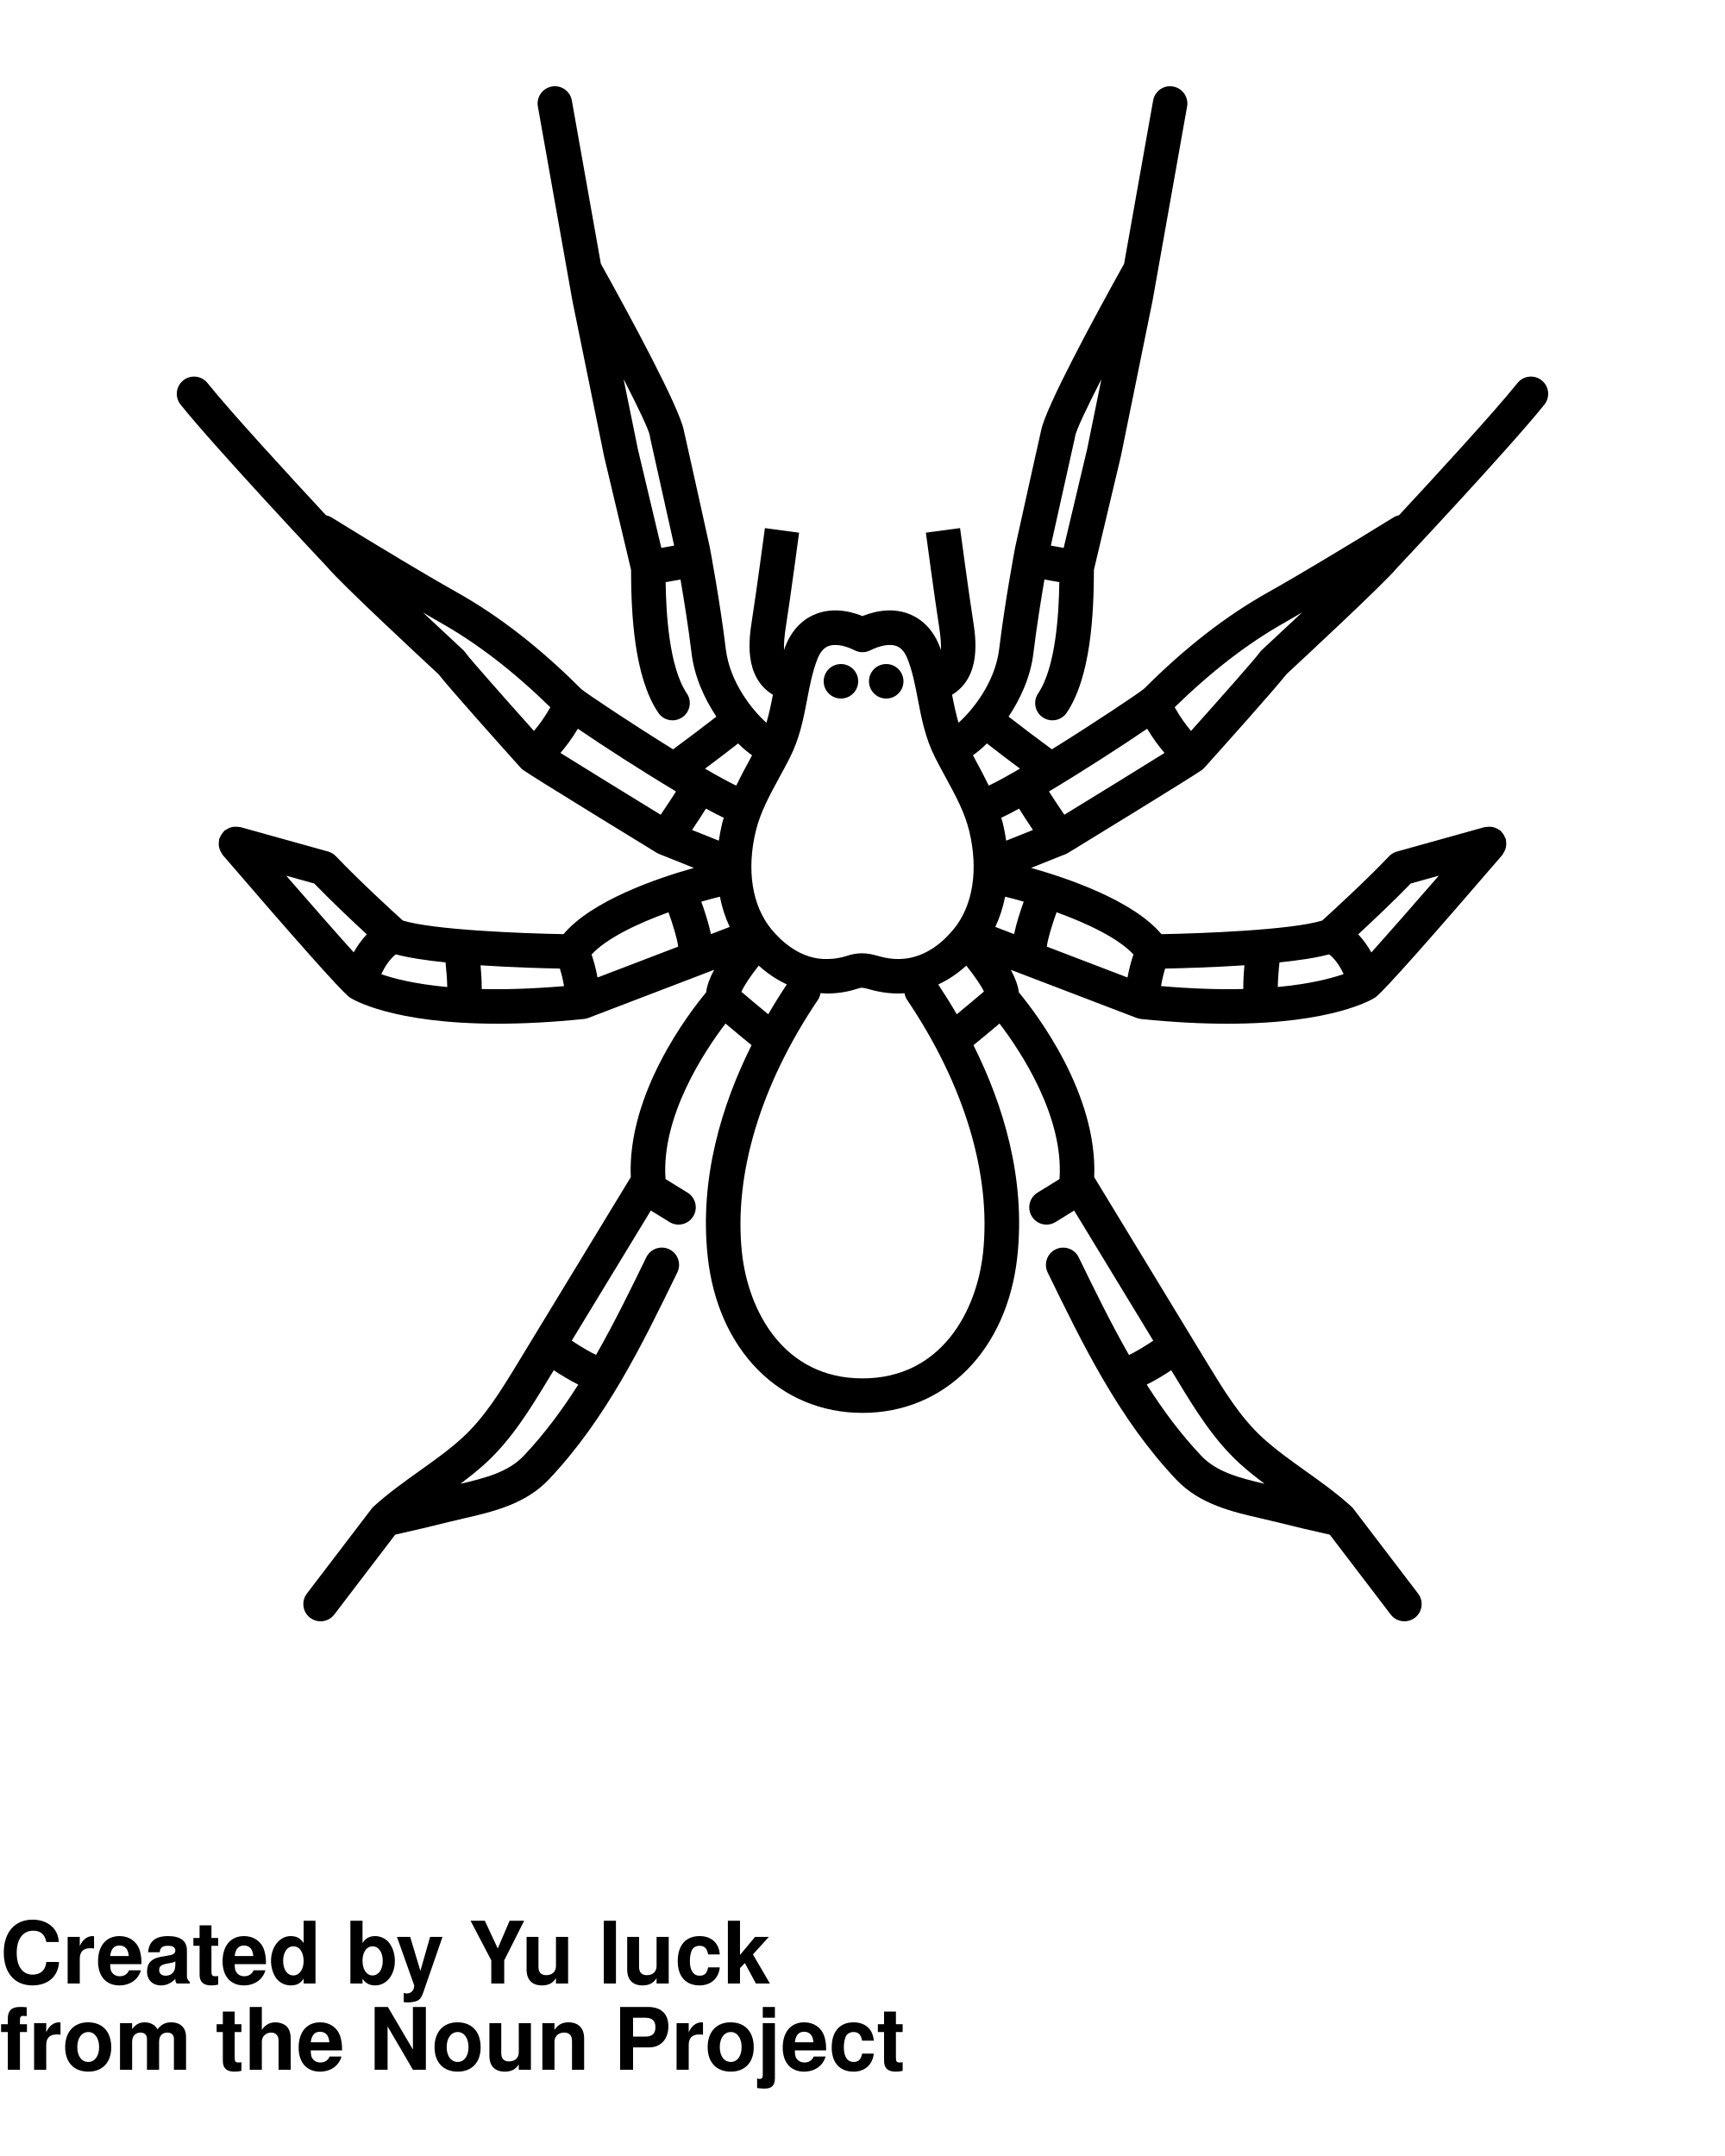
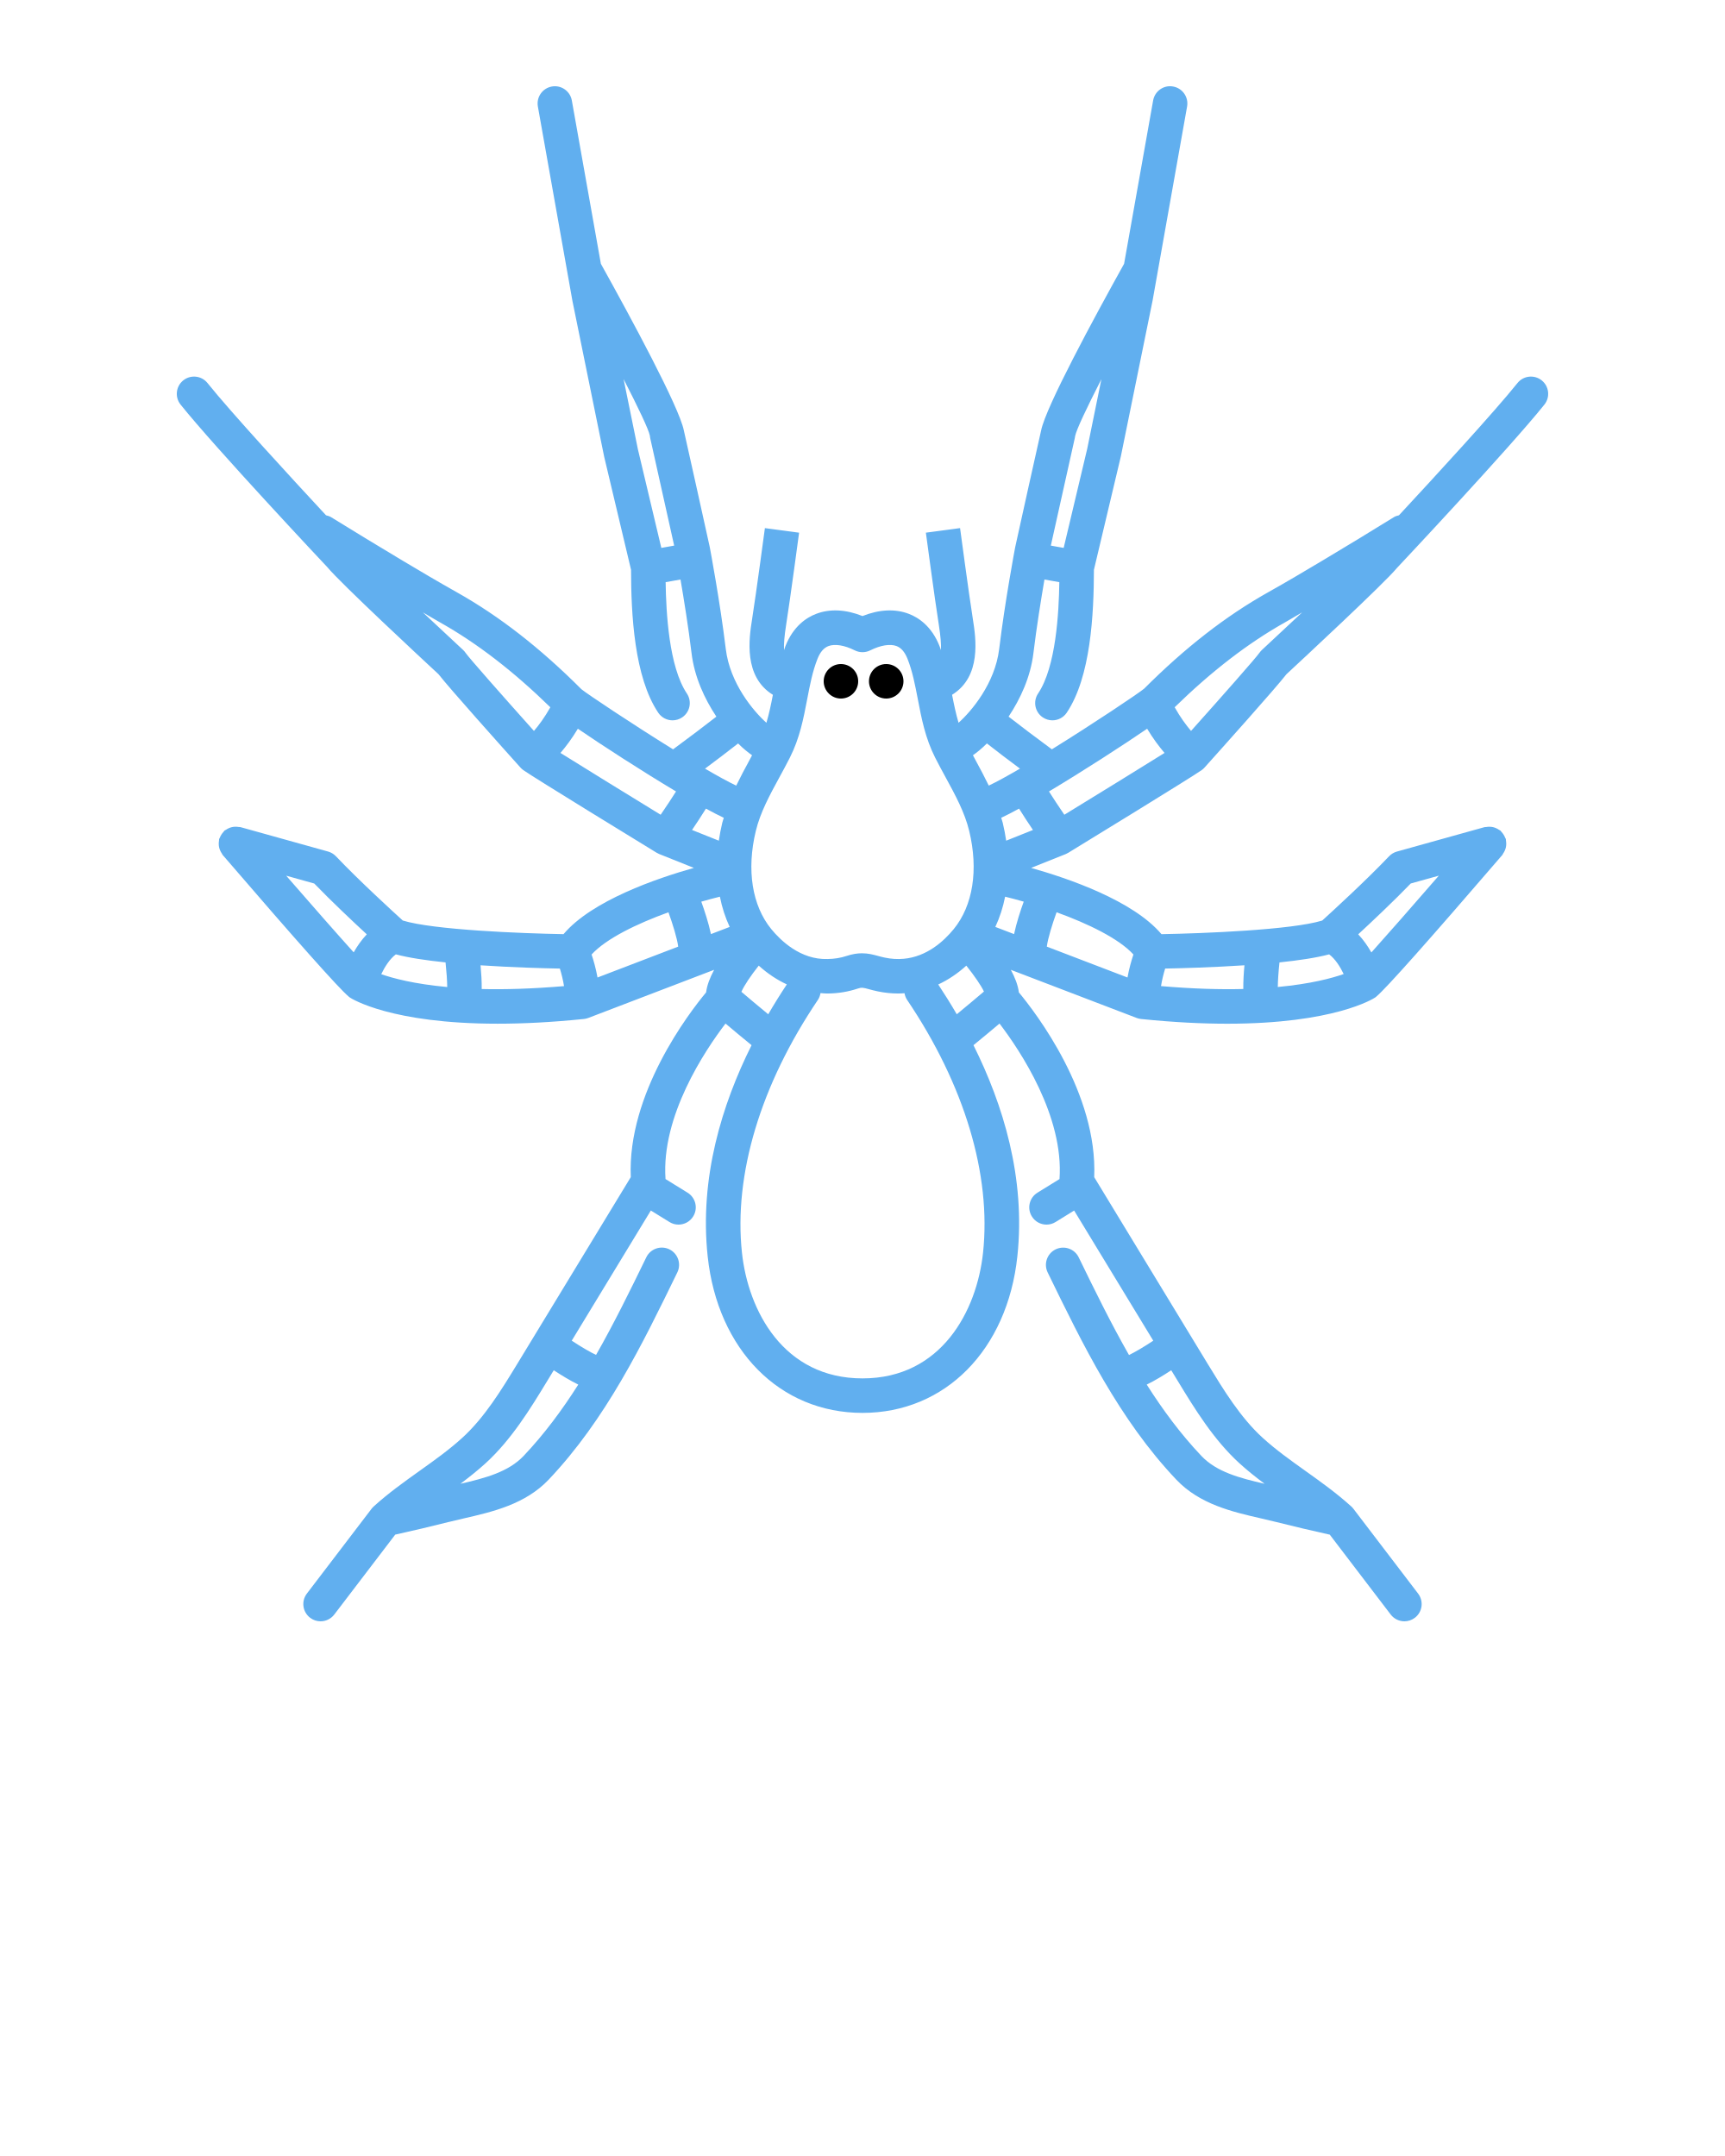
<svg xmlns="http://www.w3.org/2000/svg" version="1.1" x="0px" y="0px" viewBox="0 0 100 125" enable-background="new 0 0 100 100" xml:space="preserve">
  <g>
-     <path fill="#000000" d="M61.938,49.437c0.728-0.445,7.131-4.364,7.726-4.789   c0.06-0.042,0.114-0.091,0.163-0.146c0.988-1.101,4.112-4.588,4.751-5.413   c0.829-0.769,5.696-5.291,6.4-6.154c0.267-0.284,6.55-6.975,8.552-9.477   c0.345-0.431,0.275-1.061-0.156-1.405c-0.431-0.344-1.06-0.276-1.405,0.156   c-1.343,1.678-4.804,5.441-6.87,7.666c-0.1,0.024-0.2,0.051-0.292,0.108   c-1.376,0.851-2.758,1.691-4.147,2.521c-1.042,0.622-2.087,1.241-3.146,1.835   c-2.458,1.38-4.819,3.219-7.186,5.587c-0.337,0.281-2.913,2.006-5.35,3.518   c-0.914-0.674-1.911-1.425-2.509-1.895c0.685-1.031,1.272-2.295,1.439-3.678   c0.183-1.509,0.445-3.134,0.64-4.272l0.862,0.154c-0.026,1.762-0.191,4.904-1.23,6.453   c-0.308,0.459-0.186,1.08,0.273,1.387c0.171,0.115,0.365,0.17,0.556,0.17   c0.322,0,0.638-0.155,0.831-0.443c1.391-2.072,1.57-5.693,1.576-8.286l1.563-6.584l1.838-9.025   l2-11.25c0.097-0.543-0.266-1.062-0.81-1.159c-0.544-0.102-1.063,0.266-1.159,0.81l-1.683,9.467   c-1.739,3.129-4.531,8.288-4.809,9.658c-0.066,0.296-1.42,6.349-1.506,6.78   c-0.024,0.127-0.594,3.148-0.927,5.899c-0.241,1.991-1.608,3.609-2.355,4.274   c-0.153-0.52-0.267-1.062-0.375-1.622c1.715-1.058,1.381-3.271,1.21-4.354   c-0.249-1.576-0.746-5.308-0.747-5.31l-1.982,0.265c0,0,0.502,3.767,0.753,5.357   c0.101,0.642,0.136,1.108,0.12,1.451c-0.028-0.076-0.05-0.153-0.08-0.229   c-0.459-1.16-1.223-1.659-1.782-1.873C51.89,35.285,50.968,35.331,50,35.717   c-0.969-0.386-1.889-0.432-2.687-0.127c-0.56,0.214-1.323,0.712-1.782,1.873   c-0.03,0.076-0.052,0.153-0.08,0.229c-0.017-0.344,0.018-0.809,0.12-1.451   c0.251-1.59,0.753-5.357,0.753-5.357l-1.982-0.265c0,0-0.498,3.733-0.747,5.31   c-0.171,1.083-0.505,3.296,1.21,4.354c-0.107,0.561-0.221,1.102-0.375,1.622   c-0.747-0.665-2.114-2.284-2.355-4.275c-0.334-2.751-0.903-5.771-0.929-5.908   c-0.084-0.422-1.438-6.474-1.504-6.771c-0.278-1.371-3.07-6.53-4.809-9.658l-1.683-9.467   c-0.096-0.543-0.615-0.908-1.159-0.81c-0.544,0.097-0.906,0.616-0.81,1.159l2.004,11.275   l1.84,9.031l1.557,6.553c0.005,2.593,0.185,6.214,1.576,8.286   c0.193,0.288,0.509,0.443,0.831,0.443c0.191,0,0.385-0.055,0.556-0.17   c0.459-0.308,0.581-0.929,0.273-1.387c-1.039-1.549-1.204-4.69-1.23-6.453l0.862-0.154   c0.195,1.139,0.457,2.763,0.64,4.271c0.167,1.383,0.754,2.647,1.439,3.679   c-0.598,0.47-1.595,1.222-2.51,1.896c-2.432-1.508-4.998-3.224-5.313-3.485   c-2.402-2.402-4.764-4.24-7.222-5.621c-1.059-0.594-2.104-1.213-3.146-1.835   c-1.389-0.83-2.771-1.67-4.147-2.521c-0.092-0.056-0.191-0.083-0.29-0.107   c-2.049-2.206-5.525-5.984-6.871-7.667c-0.345-0.431-0.975-0.501-1.405-0.156   c-0.432,0.345-0.501,0.974-0.156,1.405c2.002,2.502,8.286,9.193,8.507,9.425   c0.748,0.914,5.616,5.438,6.445,6.206c0.639,0.824,3.763,4.312,4.751,5.413   c0.049,0.054,0.104,0.103,0.163,0.146c0.595,0.425,6.998,4.344,7.726,4.789   c0.048,0.029,0.099,0.055,0.15,0.076l2.014,0.806c-2.133,0.601-5.909,1.888-7.557,3.841   c-2.428-0.043-7.542-0.243-9.318-0.79c-0.556-0.505-2.526-2.306-3.876-3.726   c-0.125-0.131-0.282-0.225-0.456-0.274l-5.083-1.417c-0.032-0.009-0.064-0.001-0.096-0.007   c-0.067-0.012-0.132-0.016-0.201-0.015c-0.065,0.002-0.126,0.008-0.188,0.022   c-0.061,0.013-0.117,0.033-0.175,0.058c-0.064,0.028-0.121,0.059-0.177,0.099   c-0.027,0.019-0.058,0.025-0.084,0.047c-0.024,0.021-0.035,0.05-0.057,0.073   c-0.047,0.048-0.085,0.099-0.122,0.157c-0.037,0.058-0.068,0.116-0.091,0.179   c-0.011,0.029-0.033,0.051-0.041,0.081c-0.009,0.032-0.001,0.063-0.007,0.095   c-0.012,0.068-0.017,0.134-0.015,0.203c0.002,0.064,0.008,0.124,0.022,0.185   c0.014,0.062,0.034,0.12,0.06,0.179c0.027,0.063,0.059,0.119,0.098,0.175   c0.019,0.027,0.025,0.059,0.047,0.084c4.269,4.962,6.716,7.714,7.298,8.205   c0.008,0.007,0.016,0.013,0.024,0.019c0.018,0.015,0.04,0.034,0.054,0.043   c0.115,0.075,2.392,1.517,8.564,1.517c1.446,0,3.107-0.079,5.004-0.274   c0.087-0.009,0.173-0.029,0.255-0.061l7.293-2.79c-0.241,0.446-0.415,0.892-0.466,1.309   c-0.984,1.185-4.577,5.861-4.367,10.712l-6.561,10.794c-0.939,1.542-1.91,3.137-3.206,4.318   c-0.758,0.691-1.593,1.288-2.479,1.919c-0.892,0.636-1.813,1.294-2.66,2.064   c-0.044,0.041-0.085,0.085-0.122,0.133l-3.75,4.917c-0.335,0.439-0.25,1.066,0.188,1.401   C18.158,93.933,18.371,94,18.583,94c0.301,0,0.599-0.136,0.796-0.394l3.533-4.632   c1.027-0.229,2.052-0.467,3.073-0.726c0.295-0.075,0.597-0.144,0.902-0.214   c1.672-0.384,3.567-0.82,4.923-2.251c3.313-3.497,5.419-7.826,7.456-12.013   c0.241-0.497,0.035-1.095-0.462-1.337c-0.497-0.241-1.096-0.035-1.337,0.462   c-0.921,1.893-1.861,3.813-2.913,5.659c-0.345-0.161-0.869-0.468-1.41-0.825l4.586-7.546   l1.078,0.666C38.972,70.952,39.153,71,39.333,71c0.335,0,0.663-0.168,0.852-0.475   c0.291-0.47,0.145-1.086-0.325-1.376l-1.279-0.79c-0.258-3.649,2.277-7.441,3.478-9.016   c0.433,0.365,0.98,0.823,1.51,1.254c-1.714,3.433-3.032,7.69-2.544,12.245   C41.604,78.27,45.212,81.916,50,81.916s8.396-3.646,8.977-9.074c0.488-4.555-0.83-8.812-2.544-12.245   c0.53-0.432,1.078-0.889,1.51-1.254c1.201,1.575,3.736,5.367,3.478,9.016l-1.279,0.79   c-0.47,0.29-0.616,0.906-0.325,1.376C60.005,70.832,60.332,71,60.667,71   c0.179,0,0.361-0.048,0.524-0.149l1.078-0.666l4.587,7.546c-0.549,0.363-1.076,0.672-1.407,0.83   c-1.053-1.847-1.994-3.769-2.916-5.664c-0.242-0.497-0.839-0.702-1.337-0.462   c-0.497,0.242-0.703,0.84-0.462,1.337c2.037,4.187,4.143,8.516,7.456,12.013   c1.356,1.432,3.251,1.867,4.923,2.251c0.305,0.07,0.606,0.139,0.902,0.214   c1.02,0.258,2.045,0.497,3.073,0.726l3.533,4.632C80.818,93.864,81.116,94,81.417,94   c0.211,0,0.424-0.067,0.605-0.205c0.439-0.335,0.523-0.962,0.188-1.401l-3.75-4.917   c-0.037-0.048-0.078-0.093-0.122-0.133c-0.847-0.77-1.769-1.428-2.66-2.064   c-0.885-0.631-1.721-1.228-2.479-1.918c-1.296-1.182-2.267-2.777-3.206-4.319l-6.561-10.794   c0.21-4.852-3.384-9.528-4.367-10.712c-0.051-0.416-0.225-0.862-0.466-1.309l7.293,2.79   c0.082,0.031,0.168,0.052,0.255,0.061c1.897,0.195,3.557,0.274,5.004,0.274   c6.172,0,8.451-1.442,8.569-1.52c0.011-0.007,0.03-0.024,0.044-0.035   c0.011-0.008,0.021-0.016,0.031-0.025c0.572-0.481,3.021-3.234,7.296-8.203   c0.022-0.026,0.028-0.057,0.047-0.084c0.039-0.056,0.071-0.112,0.098-0.175   c0.026-0.059,0.046-0.117,0.06-0.179c0.014-0.061,0.02-0.121,0.022-0.185   c0.002-0.069-0.002-0.135-0.015-0.203c-0.006-0.032,0.002-0.063-0.007-0.095   c-0.008-0.03-0.03-0.052-0.041-0.081c-0.024-0.064-0.055-0.121-0.092-0.18   c-0.036-0.057-0.075-0.108-0.121-0.156c-0.022-0.023-0.033-0.052-0.057-0.073   c-0.026-0.022-0.058-0.029-0.085-0.048c-0.056-0.039-0.112-0.071-0.175-0.098   c-0.059-0.025-0.116-0.046-0.177-0.059c-0.062-0.014-0.123-0.02-0.187-0.022   c-0.068-0.002-0.133,0.003-0.2,0.015c-0.032,0.006-0.064-0.002-0.096,0.007l-5.083,1.417   c-0.174,0.049-0.332,0.143-0.456,0.274c-1.35,1.419-3.32,3.221-3.876,3.726   c-1.775,0.546-6.89,0.746-9.318,0.79c-1.649-1.954-5.424-3.241-7.557-3.841l2.014-0.806   C61.84,49.491,61.891,49.466,61.938,49.437z M62.326,25.282c0.073-0.368,0.674-1.639,1.523-3.297   l-0.822,4.034l-1.365,5.747l-0.744-0.133c0.283-1.289,1.062-4.775,1.392-6.248   C62.32,25.338,62.322,25.33,62.326,25.282z M36.15,21.978c0.849,1.654,1.449,2.916,1.519,3.265   c0.003,0.047,0.011,0.095,0.021,0.142c0.33,1.476,1.111,4.969,1.392,6.248l-0.744,0.133l-1.358-5.716   L36.15,21.978z M33.523,80.275c-0.936,1.473-1.971,2.872-3.166,4.133   c-0.889,0.938-2.23,1.287-3.667,1.619c0.497-0.373,0.989-0.762,1.457-1.188   c1.507-1.375,2.602-3.171,3.566-4.756l0.389-0.639C32.546,79.736,33.046,80.041,33.523,80.275z    M71.853,84.839c0.468,0.426,0.959,0.815,1.456,1.188c-1.437-0.333-2.778-0.681-3.666-1.619   c-1.195-1.261-2.23-2.66-3.166-4.133c0.478-0.233,0.978-0.538,1.421-0.831l0.389,0.639   C69.251,81.667,70.346,83.464,71.853,84.839z M58.329,48.741c-0.05-0.342-0.115-0.687-0.199-1.035   c-0.024-0.1-0.061-0.193-0.089-0.292c0.293-0.136,0.648-0.321,1.035-0.532   c0.237,0.385,0.531,0.831,0.806,1.238L58.329,48.741z M58.268,51.988   c0.338,0.082,0.7,0.179,1.078,0.287c-0.195,0.54-0.422,1.238-0.559,1.882l-1.087-0.416   C57.955,53.195,58.145,52.608,58.268,51.988z M60.81,45.887c1.996-1.192,4.306-2.69,5.691-3.637   c0.345,0.576,0.696,1.037,1.008,1.404c-1.353,0.847-3.798,2.351-5.808,3.583   C61.36,46.737,61.038,46.252,60.81,45.887z M74.494,36.083c0.334-0.188,0.662-0.388,0.994-0.58   c-0.816,0.768-1.637,1.534-2.334,2.18c-0.051,0.047-0.108,0.116-0.149,0.173   c-0.217,0.307-2.087,2.429-3.959,4.521c-0.285-0.333-0.625-0.794-0.95-1.372   C70.232,38.923,72.33,37.299,74.494,36.083z M59.129,44.563c-0.71,0.415-1.34,0.762-1.809,0.984   c-0.24-0.496-0.497-0.979-0.754-1.451c-0.056-0.103-0.109-0.206-0.164-0.309   c0.243-0.168,0.514-0.39,0.81-0.684C57.767,43.543,58.525,44.114,59.129,44.563z M47.391,38.198   c0.156-0.394,0.364-0.636,0.637-0.741c0.37-0.139,0.927-0.05,1.525,0.25   c0.281,0.141,0.613,0.141,0.895,0c0.6-0.3,1.156-0.389,1.525-0.25   c0.272,0.104,0.48,0.347,0.637,0.741c0.289,0.729,0.438,1.513,0.598,2.343   c0.212,1.107,0.431,2.253,1.001,3.379c0.192,0.38,0.397,0.756,0.602,1.133   c0.574,1.052,1.115,2.047,1.375,3.124c0.545,2.252,0.218,4.327-0.897,5.689   c-0.588,0.72-1.569,1.602-2.9,1.722c-0.362,0.034-0.733,0.01-1.103-0.069   c-0.147-0.031-0.274-0.065-0.389-0.097c-0.273-0.074-0.567-0.153-0.927-0.153   c-0.259,0-0.552,0.041-0.896,0.156c-0.338,0.112-0.72,0.174-1.105,0.177   c-1.564,0.049-2.722-1.08-3.257-1.735c-1.115-1.363-1.442-3.437-0.897-5.689   c0.26-1.077,0.802-2.072,1.375-3.124c0.205-0.376,0.41-0.752,0.602-1.133   c0.57-1.126,0.789-2.271,1.001-3.379C46.952,39.711,47.102,38.927,47.391,38.198z M40.118,48.12   c0.276-0.407,0.569-0.853,0.806-1.238c0.387,0.211,0.742,0.396,1.035,0.532   c-0.028,0.098-0.065,0.192-0.089,0.292c-0.084,0.348-0.149,0.693-0.199,1.035L40.118,48.12z    M32.491,43.654c0.312-0.366,0.663-0.828,1.008-1.404c1.384,0.947,3.695,2.445,5.691,3.637   c-0.228,0.364-0.549,0.85-0.891,1.35C36.289,46.005,33.844,44.501,32.491,43.654z M42.301,53.741   l-1.087,0.416c-0.137-0.644-0.365-1.341-0.559-1.881c0.378-0.109,0.74-0.205,1.078-0.288   C41.855,52.608,42.045,53.195,42.301,53.741z M42.788,43.104c0.296,0.294,0.567,0.516,0.81,0.684   c-0.056,0.103-0.108,0.206-0.164,0.309c-0.257,0.472-0.514,0.955-0.754,1.451   c-0.469-0.222-1.099-0.569-1.809-0.984C41.475,44.114,42.233,43.543,42.788,43.104z M26.846,37.683   c-0.697-0.646-1.516-1.411-2.333-2.179c0.332,0.192,0.659,0.392,0.993,0.579   c2.164,1.216,4.262,2.841,6.398,4.923c-0.325,0.578-0.664,1.038-0.95,1.372   c-1.872-2.092-3.742-4.213-3.956-4.516C26.955,37.796,26.904,37.736,26.846,37.683z M38.751,52.892   c0.254,0.703,0.503,1.51,0.565,1.991l-4.677,1.79c-0.096-0.524-0.228-0.99-0.344-1.333   C35.14,54.415,36.931,53.551,38.751,52.892z M22.101,56.481c0.202-0.421,0.491-0.883,0.847-1.15   c0.738,0.199,1.76,0.351,2.881,0.467c0.057,0.531,0.092,1.044,0.098,1.428   C24.003,57.048,22.775,56.718,22.101,56.481z M16.59,50.77l1.627,0.454   c1,1.035,2.226,2.19,3.046,2.947c-0.309,0.327-0.561,0.691-0.759,1.044   C19.589,54.202,18.139,52.552,16.59,50.77z M27.925,57.342c0.005-0.443-0.025-0.924-0.067-1.376   c1.837,0.122,3.619,0.172,4.599,0.19c0.091,0.297,0.182,0.652,0.24,1.017   C30.855,57.329,29.264,57.375,27.925,57.342z M42.98,57.503c0.155-0.36,0.542-0.935,1.005-1.518   c0.507,0.457,1.053,0.822,1.628,1.088c-0.358,0.538-0.72,1.117-1.077,1.732   C43.948,58.322,43.357,57.824,42.98,57.503z M56.988,72.63C56.628,75.991,54.582,79.916,50,79.916   s-6.628-3.925-6.988-7.287c-0.485-4.528,1.078-9.732,4.4-14.654   c0.083-0.123,0.13-0.259,0.153-0.397c0.123,0.008,0.245,0.023,0.369,0.023c0.018,0,0.036,0,0.054,0   c0.599-0.005,1.177-0.1,1.718-0.28c0.249-0.082,0.305-0.068,0.669,0.031   c0.147,0.04,0.309,0.083,0.497,0.123c0.399,0.084,0.8,0.126,1.199,0.126   c0.122,0,0.243-0.008,0.365-0.016c0.023,0.136,0.071,0.268,0.153,0.39   C55.91,62.897,57.473,68.102,56.988,72.63z M55.465,58.805c-0.357-0.613-0.718-1.19-1.074-1.727   c0.574-0.267,1.122-0.635,1.628-1.092c0.476,0.596,0.871,1.177,1.021,1.501   C56.664,57.807,56.062,58.313,55.465,58.805z M67.305,57.172c0.058-0.364,0.149-0.719,0.24-1.017   c0.98-0.019,2.761-0.068,4.597-0.19c-0.042,0.452-0.072,0.932-0.067,1.375   C70.735,57.375,69.146,57.329,67.305,57.172z M77.052,55.331c0.354,0.265,0.64,0.722,0.842,1.141   c-0.693,0.246-1.917,0.573-3.819,0.752c0.006-0.387,0.04-0.898,0.097-1.426   C75.291,55.682,76.314,55.53,77.052,55.331z M81.782,51.223l1.628-0.454   c-1.56,1.797-3.016,3.457-3.91,4.452c-0.199-0.354-0.452-0.722-0.763-1.051   C79.556,53.413,80.782,52.258,81.782,51.223z M65.706,55.339c-0.116,0.344-0.249,0.809-0.344,1.334   l-4.677-1.79c0.062-0.48,0.311-1.288,0.566-1.992C63.069,53.549,64.86,54.413,65.706,55.339z" />
+     <path fill="#61AFEF" d="M61.938,49.437c0.728-0.445,7.131-4.364,7.726-4.789   c0.06-0.042,0.114-0.091,0.163-0.146c0.988-1.101,4.112-4.588,4.751-5.413   c0.829-0.769,5.696-5.291,6.4-6.154c0.267-0.284,6.55-6.975,8.552-9.477   c0.345-0.431,0.275-1.061-0.156-1.405c-0.431-0.344-1.06-0.276-1.405,0.156   c-1.343,1.678-4.804,5.441-6.87,7.666c-0.1,0.024-0.2,0.051-0.292,0.108   c-1.376,0.851-2.758,1.691-4.147,2.521c-1.042,0.622-2.087,1.241-3.146,1.835   c-2.458,1.38-4.819,3.219-7.186,5.587c-0.337,0.281-2.913,2.006-5.35,3.518   c-0.914-0.674-1.911-1.425-2.509-1.895c0.685-1.031,1.272-2.295,1.439-3.678   c0.183-1.509,0.445-3.134,0.64-4.272l0.862,0.154c-0.026,1.762-0.191,4.904-1.23,6.453   c-0.308,0.459-0.186,1.08,0.273,1.387c0.171,0.115,0.365,0.17,0.556,0.17   c0.322,0,0.638-0.155,0.831-0.443c1.391-2.072,1.57-5.693,1.576-8.286l1.563-6.584l1.838-9.025   l2-11.25c0.097-0.543-0.266-1.062-0.81-1.159c-0.544-0.102-1.063,0.266-1.159,0.81l-1.683,9.467   c-1.739,3.129-4.531,8.288-4.809,9.658c-0.066,0.296-1.42,6.349-1.506,6.78   c-0.024,0.127-0.594,3.148-0.927,5.899c-0.241,1.991-1.608,3.609-2.355,4.274   c-0.153-0.52-0.267-1.062-0.375-1.622c1.715-1.058,1.381-3.271,1.21-4.354   c-0.249-1.576-0.746-5.308-0.747-5.31l-1.982,0.265c0,0,0.502,3.767,0.753,5.357   c0.101,0.642,0.136,1.108,0.12,1.451c-0.028-0.076-0.05-0.153-0.08-0.229   c-0.459-1.16-1.223-1.659-1.782-1.873C51.89,35.285,50.968,35.331,50,35.717   c-0.969-0.386-1.889-0.432-2.687-0.127c-0.56,0.214-1.323,0.712-1.782,1.873   c-0.03,0.076-0.052,0.153-0.08,0.229c-0.017-0.344,0.018-0.809,0.12-1.451   c0.251-1.59,0.753-5.357,0.753-5.357l-1.982-0.265c0,0-0.498,3.733-0.747,5.31   c-0.171,1.083-0.505,3.296,1.21,4.354c-0.107,0.561-0.221,1.102-0.375,1.622   c-0.747-0.665-2.114-2.284-2.355-4.275c-0.334-2.751-0.903-5.771-0.929-5.908   c-0.084-0.422-1.438-6.474-1.504-6.771c-0.278-1.371-3.07-6.53-4.809-9.658l-1.683-9.467   c-0.096-0.543-0.615-0.908-1.159-0.81c-0.544,0.097-0.906,0.616-0.81,1.159l2.004,11.275   l1.84,9.031l1.557,6.553c0.005,2.593,0.185,6.214,1.576,8.286   c0.193,0.288,0.509,0.443,0.831,0.443c0.191,0,0.385-0.055,0.556-0.17   c0.459-0.308,0.581-0.929,0.273-1.387c-1.039-1.549-1.204-4.69-1.23-6.453l0.862-0.154   c0.195,1.139,0.457,2.763,0.64,4.271c0.167,1.383,0.754,2.647,1.439,3.679   c-0.598,0.47-1.595,1.222-2.51,1.896c-2.432-1.508-4.998-3.224-5.313-3.485   c-2.402-2.402-4.764-4.24-7.222-5.621c-1.059-0.594-2.104-1.213-3.146-1.835   c-1.389-0.83-2.771-1.67-4.147-2.521c-0.092-0.056-0.191-0.083-0.29-0.107   c-2.049-2.206-5.525-5.984-6.871-7.667c-0.345-0.431-0.975-0.501-1.405-0.156   c-0.432,0.345-0.501,0.974-0.156,1.405c2.002,2.502,8.286,9.193,8.507,9.425   c0.748,0.914,5.616,5.438,6.445,6.206c0.639,0.824,3.763,4.312,4.751,5.413   c0.049,0.054,0.104,0.103,0.163,0.146c0.595,0.425,6.998,4.344,7.726,4.789   c0.048,0.029,0.099,0.055,0.15,0.076l2.014,0.806c-2.133,0.601-5.909,1.888-7.557,3.841   c-2.428-0.043-7.542-0.243-9.318-0.79c-0.556-0.505-2.526-2.306-3.876-3.726   c-0.125-0.131-0.282-0.225-0.456-0.274l-5.083-1.417c-0.032-0.009-0.064-0.001-0.096-0.007   c-0.067-0.012-0.132-0.016-0.201-0.015c-0.065,0.002-0.126,0.008-0.188,0.022   c-0.061,0.013-0.117,0.033-0.175,0.058c-0.064,0.028-0.121,0.059-0.177,0.099   c-0.027,0.019-0.058,0.025-0.084,0.047c-0.024,0.021-0.035,0.05-0.057,0.073   c-0.047,0.048-0.085,0.099-0.122,0.157c-0.037,0.058-0.068,0.116-0.091,0.179   c-0.011,0.029-0.033,0.051-0.041,0.081c-0.009,0.032-0.001,0.063-0.007,0.095   c-0.012,0.068-0.017,0.134-0.015,0.203c0.002,0.064,0.008,0.124,0.022,0.185   c0.014,0.062,0.034,0.12,0.06,0.179c0.027,0.063,0.059,0.119,0.098,0.175   c0.019,0.027,0.025,0.059,0.047,0.084c4.269,4.962,6.716,7.714,7.298,8.205   c0.008,0.007,0.016,0.013,0.024,0.019c0.018,0.015,0.04,0.034,0.054,0.043   c0.115,0.075,2.392,1.517,8.564,1.517c1.446,0,3.107-0.079,5.004-0.274   c0.087-0.009,0.173-0.029,0.255-0.061l7.293-2.79c-0.241,0.446-0.415,0.892-0.466,1.309   c-0.984,1.185-4.577,5.861-4.367,10.712l-6.561,10.794c-0.939,1.542-1.91,3.137-3.206,4.318   c-0.758,0.691-1.593,1.288-2.479,1.919c-0.892,0.636-1.813,1.294-2.66,2.064   c-0.044,0.041-0.085,0.085-0.122,0.133l-3.75,4.917c-0.335,0.439-0.25,1.066,0.188,1.401   C18.158,93.933,18.371,94,18.583,94c0.301,0,0.599-0.136,0.796-0.394l3.533-4.632   c1.027-0.229,2.052-0.467,3.073-0.726c0.295-0.075,0.597-0.144,0.902-0.214   c1.672-0.384,3.567-0.82,4.923-2.251c3.313-3.497,5.419-7.826,7.456-12.013   c0.241-0.497,0.035-1.095-0.462-1.337c-0.497-0.241-1.096-0.035-1.337,0.462   c-0.921,1.893-1.861,3.813-2.913,5.659c-0.345-0.161-0.869-0.468-1.41-0.825l4.586-7.546   l1.078,0.666C38.972,70.952,39.153,71,39.333,71c0.335,0,0.663-0.168,0.852-0.475   c0.291-0.47,0.145-1.086-0.325-1.376l-1.279-0.79c-0.258-3.649,2.277-7.441,3.478-9.016   c0.433,0.365,0.98,0.823,1.51,1.254c-1.714,3.433-3.032,7.69-2.544,12.245   C41.604,78.27,45.212,81.916,50,81.916s8.396-3.646,8.977-9.074c0.488-4.555-0.83-8.812-2.544-12.245   c0.53-0.432,1.078-0.889,1.51-1.254c1.201,1.575,3.736,5.367,3.478,9.016l-1.279,0.79   c-0.47,0.29-0.616,0.906-0.325,1.376C60.005,70.832,60.332,71,60.667,71   c0.179,0,0.361-0.048,0.524-0.149l1.078-0.666l4.587,7.546c-0.549,0.363-1.076,0.672-1.407,0.83   c-1.053-1.847-1.994-3.769-2.916-5.664c-0.242-0.497-0.839-0.702-1.337-0.462   c-0.497,0.242-0.703,0.84-0.462,1.337c2.037,4.187,4.143,8.516,7.456,12.013   c1.356,1.432,3.251,1.867,4.923,2.251c0.305,0.07,0.606,0.139,0.902,0.214   c1.02,0.258,2.045,0.497,3.073,0.726l3.533,4.632C80.818,93.864,81.116,94,81.417,94   c0.211,0,0.424-0.067,0.605-0.205c0.439-0.335,0.523-0.962,0.188-1.401l-3.75-4.917   c-0.037-0.048-0.078-0.093-0.122-0.133c-0.847-0.77-1.769-1.428-2.66-2.064   c-0.885-0.631-1.721-1.228-2.479-1.918c-1.296-1.182-2.267-2.777-3.206-4.319l-6.561-10.794   c0.21-4.852-3.384-9.528-4.367-10.712c-0.051-0.416-0.225-0.862-0.466-1.309l7.293,2.79   c0.082,0.031,0.168,0.052,0.255,0.061c1.897,0.195,3.557,0.274,5.004,0.274   c6.172,0,8.451-1.442,8.569-1.52c0.011-0.007,0.03-0.024,0.044-0.035   c0.011-0.008,0.021-0.016,0.031-0.025c0.572-0.481,3.021-3.234,7.296-8.203   c0.022-0.026,0.028-0.057,0.047-0.084c0.039-0.056,0.071-0.112,0.098-0.175   c0.026-0.059,0.046-0.117,0.06-0.179c0.014-0.061,0.02-0.121,0.022-0.185   c0.002-0.069-0.002-0.135-0.015-0.203c-0.006-0.032,0.002-0.063-0.007-0.095   c-0.008-0.03-0.03-0.052-0.041-0.081c-0.024-0.064-0.055-0.121-0.092-0.18   c-0.036-0.057-0.075-0.108-0.121-0.156c-0.022-0.023-0.033-0.052-0.057-0.073   c-0.026-0.022-0.058-0.029-0.085-0.048c-0.056-0.039-0.112-0.071-0.175-0.098   c-0.059-0.025-0.116-0.046-0.177-0.059c-0.062-0.014-0.123-0.02-0.187-0.022   c-0.068-0.002-0.133,0.003-0.2,0.015c-0.032,0.006-0.064-0.002-0.096,0.007l-5.083,1.417   c-0.174,0.049-0.332,0.143-0.456,0.274c-1.35,1.419-3.32,3.221-3.876,3.726   c-1.775,0.546-6.89,0.746-9.318,0.79c-1.649-1.954-5.424-3.241-7.557-3.841l2.014-0.806   C61.84,49.491,61.891,49.466,61.938,49.437z M62.326,25.282c0.073-0.368,0.674-1.639,1.523-3.297   l-0.822,4.034l-1.365,5.747l-0.744-0.133c0.283-1.289,1.062-4.775,1.392-6.248   C62.32,25.338,62.322,25.33,62.326,25.282z M36.15,21.978c0.849,1.654,1.449,2.916,1.519,3.265   c0.003,0.047,0.011,0.095,0.021,0.142c0.33,1.476,1.111,4.969,1.392,6.248l-0.744,0.133l-1.358-5.716   L36.15,21.978z M33.523,80.275c-0.936,1.473-1.971,2.872-3.166,4.133   c-0.889,0.938-2.23,1.287-3.667,1.619c0.497-0.373,0.989-0.762,1.457-1.188   c1.507-1.375,2.602-3.171,3.566-4.756l0.389-0.639C32.546,79.736,33.046,80.041,33.523,80.275z    M71.853,84.839c0.468,0.426,0.959,0.815,1.456,1.188c-1.437-0.333-2.778-0.681-3.666-1.619   c-1.195-1.261-2.23-2.66-3.166-4.133c0.478-0.233,0.978-0.538,1.421-0.831l0.389,0.639   C69.251,81.667,70.346,83.464,71.853,84.839z M58.329,48.741c-0.05-0.342-0.115-0.687-0.199-1.035   c-0.024-0.1-0.061-0.193-0.089-0.292c0.293-0.136,0.648-0.321,1.035-0.532   c0.237,0.385,0.531,0.831,0.806,1.238L58.329,48.741z M58.268,51.988   c0.338,0.082,0.7,0.179,1.078,0.287c-0.195,0.54-0.422,1.238-0.559,1.882l-1.087-0.416   C57.955,53.195,58.145,52.608,58.268,51.988z M60.81,45.887c1.996-1.192,4.306-2.69,5.691-3.637   c0.345,0.576,0.696,1.037,1.008,1.404c-1.353,0.847-3.798,2.351-5.808,3.583   C61.36,46.737,61.038,46.252,60.81,45.887z M74.494,36.083c0.334-0.188,0.662-0.388,0.994-0.58   c-0.816,0.768-1.637,1.534-2.334,2.18c-0.051,0.047-0.108,0.116-0.149,0.173   c-0.217,0.307-2.087,2.429-3.959,4.521c-0.285-0.333-0.625-0.794-0.95-1.372   C70.232,38.923,72.33,37.299,74.494,36.083z M59.129,44.563c-0.71,0.415-1.34,0.762-1.809,0.984   c-0.24-0.496-0.497-0.979-0.754-1.451c-0.056-0.103-0.109-0.206-0.164-0.309   c0.243-0.168,0.514-0.39,0.81-0.684C57.767,43.543,58.525,44.114,59.129,44.563z M47.391,38.198   c0.156-0.394,0.364-0.636,0.637-0.741c0.37-0.139,0.927-0.05,1.525,0.25   c0.281,0.141,0.613,0.141,0.895,0c0.6-0.3,1.156-0.389,1.525-0.25   c0.272,0.104,0.48,0.347,0.637,0.741c0.289,0.729,0.438,1.513,0.598,2.343   c0.212,1.107,0.431,2.253,1.001,3.379c0.192,0.38,0.397,0.756,0.602,1.133   c0.574,1.052,1.115,2.047,1.375,3.124c0.545,2.252,0.218,4.327-0.897,5.689   c-0.588,0.72-1.569,1.602-2.9,1.722c-0.362,0.034-0.733,0.01-1.103-0.069   c-0.147-0.031-0.274-0.065-0.389-0.097c-0.273-0.074-0.567-0.153-0.927-0.153   c-0.259,0-0.552,0.041-0.896,0.156c-0.338,0.112-0.72,0.174-1.105,0.177   c-1.564,0.049-2.722-1.08-3.257-1.735c-1.115-1.363-1.442-3.437-0.897-5.689   c0.26-1.077,0.802-2.072,1.375-3.124c0.205-0.376,0.41-0.752,0.602-1.133   c0.57-1.126,0.789-2.271,1.001-3.379C46.952,39.711,47.102,38.927,47.391,38.198z M40.118,48.12   c0.276-0.407,0.569-0.853,0.806-1.238c0.387,0.211,0.742,0.396,1.035,0.532   c-0.028,0.098-0.065,0.192-0.089,0.292c-0.084,0.348-0.149,0.693-0.199,1.035L40.118,48.12z    M32.491,43.654c0.312-0.366,0.663-0.828,1.008-1.404c1.384,0.947,3.695,2.445,5.691,3.637   c-0.228,0.364-0.549,0.85-0.891,1.35C36.289,46.005,33.844,44.501,32.491,43.654z M42.301,53.741   l-1.087,0.416c-0.137-0.644-0.365-1.341-0.559-1.881c0.378-0.109,0.74-0.205,1.078-0.288   C41.855,52.608,42.045,53.195,42.301,53.741z M42.788,43.104c0.296,0.294,0.567,0.516,0.81,0.684   c-0.056,0.103-0.108,0.206-0.164,0.309c-0.257,0.472-0.514,0.955-0.754,1.451   c-0.469-0.222-1.099-0.569-1.809-0.984C41.475,44.114,42.233,43.543,42.788,43.104z M26.846,37.683   c-0.697-0.646-1.516-1.411-2.333-2.179c0.332,0.192,0.659,0.392,0.993,0.579   c2.164,1.216,4.262,2.841,6.398,4.923c-0.325,0.578-0.664,1.038-0.95,1.372   c-1.872-2.092-3.742-4.213-3.956-4.516C26.955,37.796,26.904,37.736,26.846,37.683z M38.751,52.892   c0.254,0.703,0.503,1.51,0.565,1.991l-4.677,1.79c-0.096-0.524-0.228-0.99-0.344-1.333   C35.14,54.415,36.931,53.551,38.751,52.892z M22.101,56.481c0.202-0.421,0.491-0.883,0.847-1.15   c0.738,0.199,1.76,0.351,2.881,0.467c0.057,0.531,0.092,1.044,0.098,1.428   C24.003,57.048,22.775,56.718,22.101,56.481z M16.59,50.77l1.627,0.454   c1,1.035,2.226,2.19,3.046,2.947c-0.309,0.327-0.561,0.691-0.759,1.044   C19.589,54.202,18.139,52.552,16.59,50.77z M27.925,57.342c0.005-0.443-0.025-0.924-0.067-1.376   c1.837,0.122,3.619,0.172,4.599,0.19c0.091,0.297,0.182,0.652,0.24,1.017   C30.855,57.329,29.264,57.375,27.925,57.342z M42.98,57.503c0.155-0.36,0.542-0.935,1.005-1.518   c0.507,0.457,1.053,0.822,1.628,1.088c-0.358,0.538-0.72,1.117-1.077,1.732   C43.948,58.322,43.357,57.824,42.98,57.503z M56.988,72.63C56.628,75.991,54.582,79.916,50,79.916   s-6.628-3.925-6.988-7.287c-0.485-4.528,1.078-9.732,4.4-14.654   c0.083-0.123,0.13-0.259,0.153-0.397c0.123,0.008,0.245,0.023,0.369,0.023c0.018,0,0.036,0,0.054,0   c0.599-0.005,1.177-0.1,1.718-0.28c0.249-0.082,0.305-0.068,0.669,0.031   c0.147,0.04,0.309,0.083,0.497,0.123c0.399,0.084,0.8,0.126,1.199,0.126   c0.122,0,0.243-0.008,0.365-0.016c0.023,0.136,0.071,0.268,0.153,0.39   C55.91,62.897,57.473,68.102,56.988,72.63z M55.465,58.805c-0.357-0.613-0.718-1.19-1.074-1.727   c0.574-0.267,1.122-0.635,1.628-1.092c0.476,0.596,0.871,1.177,1.021,1.501   C56.664,57.807,56.062,58.313,55.465,58.805z M67.305,57.172c0.058-0.364,0.149-0.719,0.24-1.017   c0.98-0.019,2.761-0.068,4.597-0.19c-0.042,0.452-0.072,0.932-0.067,1.375   C70.735,57.375,69.146,57.329,67.305,57.172z M77.052,55.331c0.354,0.265,0.64,0.722,0.842,1.141   c-0.693,0.246-1.917,0.573-3.819,0.752c0.006-0.387,0.04-0.898,0.097-1.426   C75.291,55.682,76.314,55.53,77.052,55.331z M81.782,51.223l1.628-0.454   c-1.56,1.797-3.016,3.457-3.91,4.452c-0.199-0.354-0.452-0.722-0.763-1.051   C79.556,53.413,80.782,52.258,81.782,51.223z M65.706,55.339c-0.116,0.344-0.249,0.809-0.344,1.334   l-4.677-1.79c0.062-0.48,0.311-1.288,0.566-1.992C63.069,53.549,64.86,54.413,65.706,55.339z" />
    <circle fill="#000000" cx="48.75" cy="39.5" r="1" />
    <circle fill="#000000" cx="51.375" cy="39.5" r="1" />
  </g>
-   <text x="0" y="115" fill="#000000" font-size="5px" font-weight="bold" font-family="'Helvetica Neue', Helvetica, Arial-Unicode, Arial, Sans-serif">Created by Yu luck</text>
-   <text x="0" y="120" fill="#000000" font-size="5px" font-weight="bold" font-family="'Helvetica Neue', Helvetica, Arial-Unicode, Arial, Sans-serif">from the Noun Project</text>
</svg>
